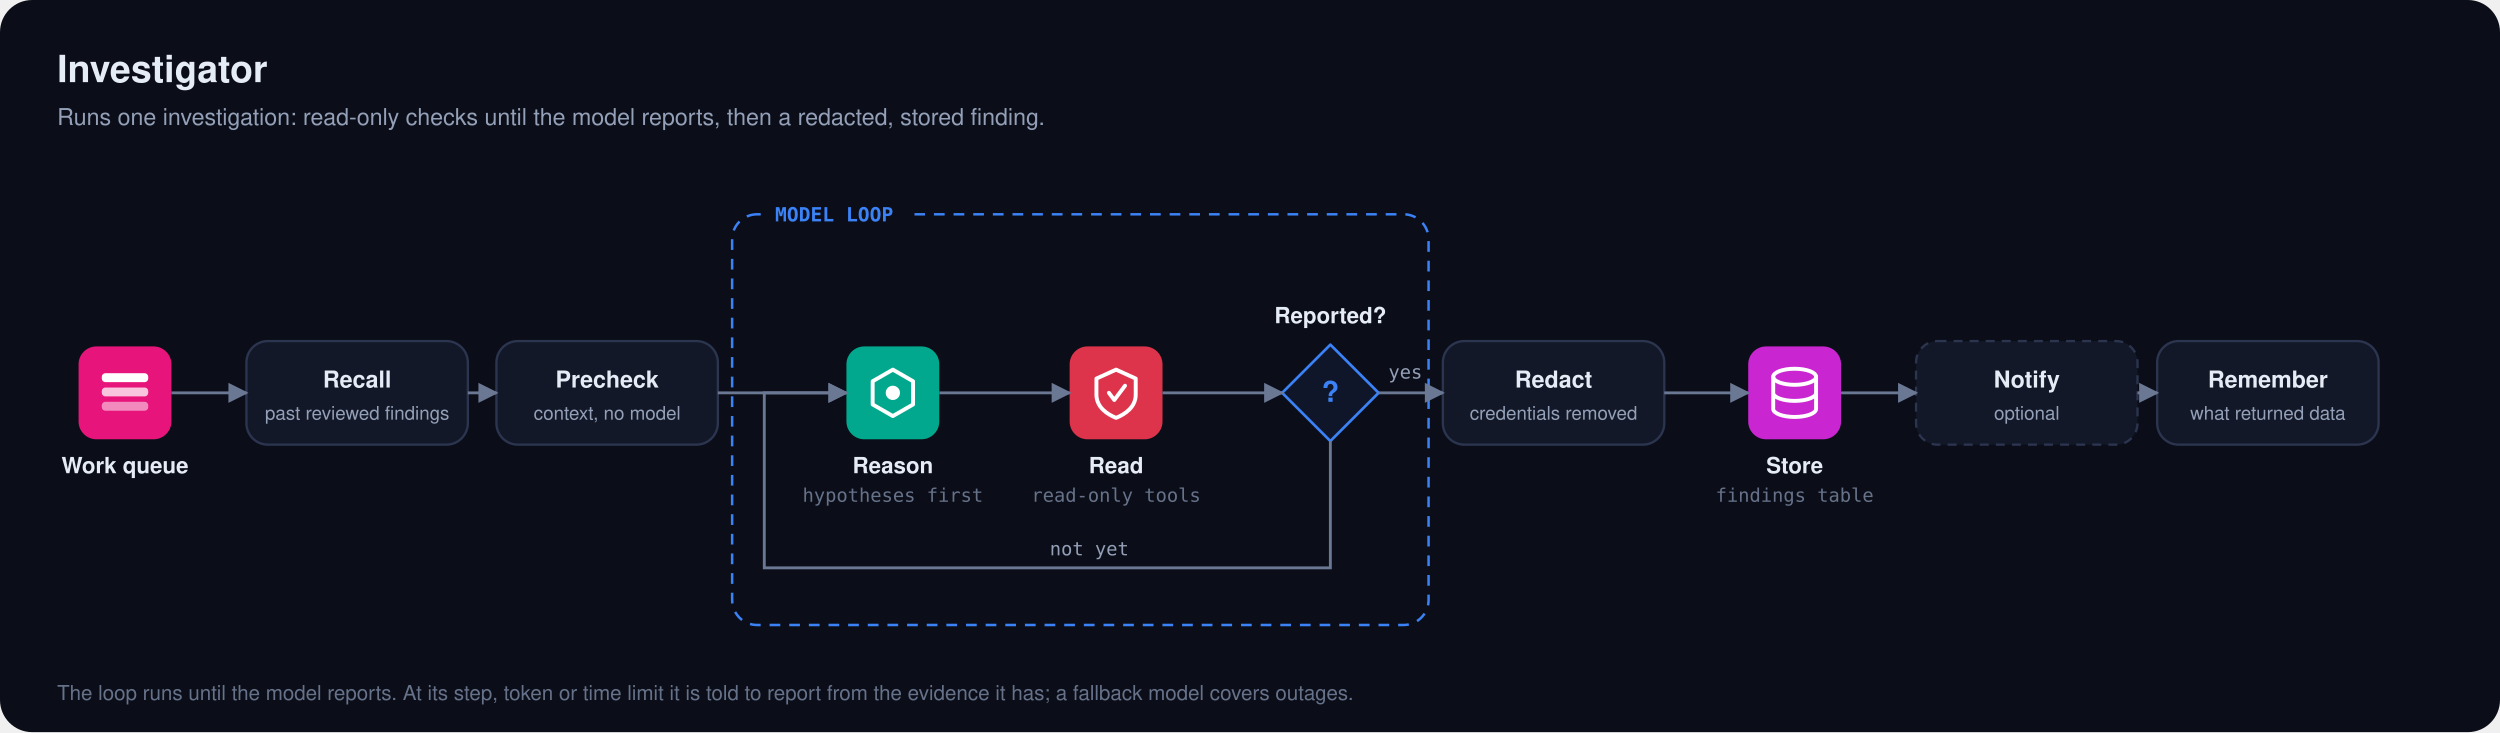
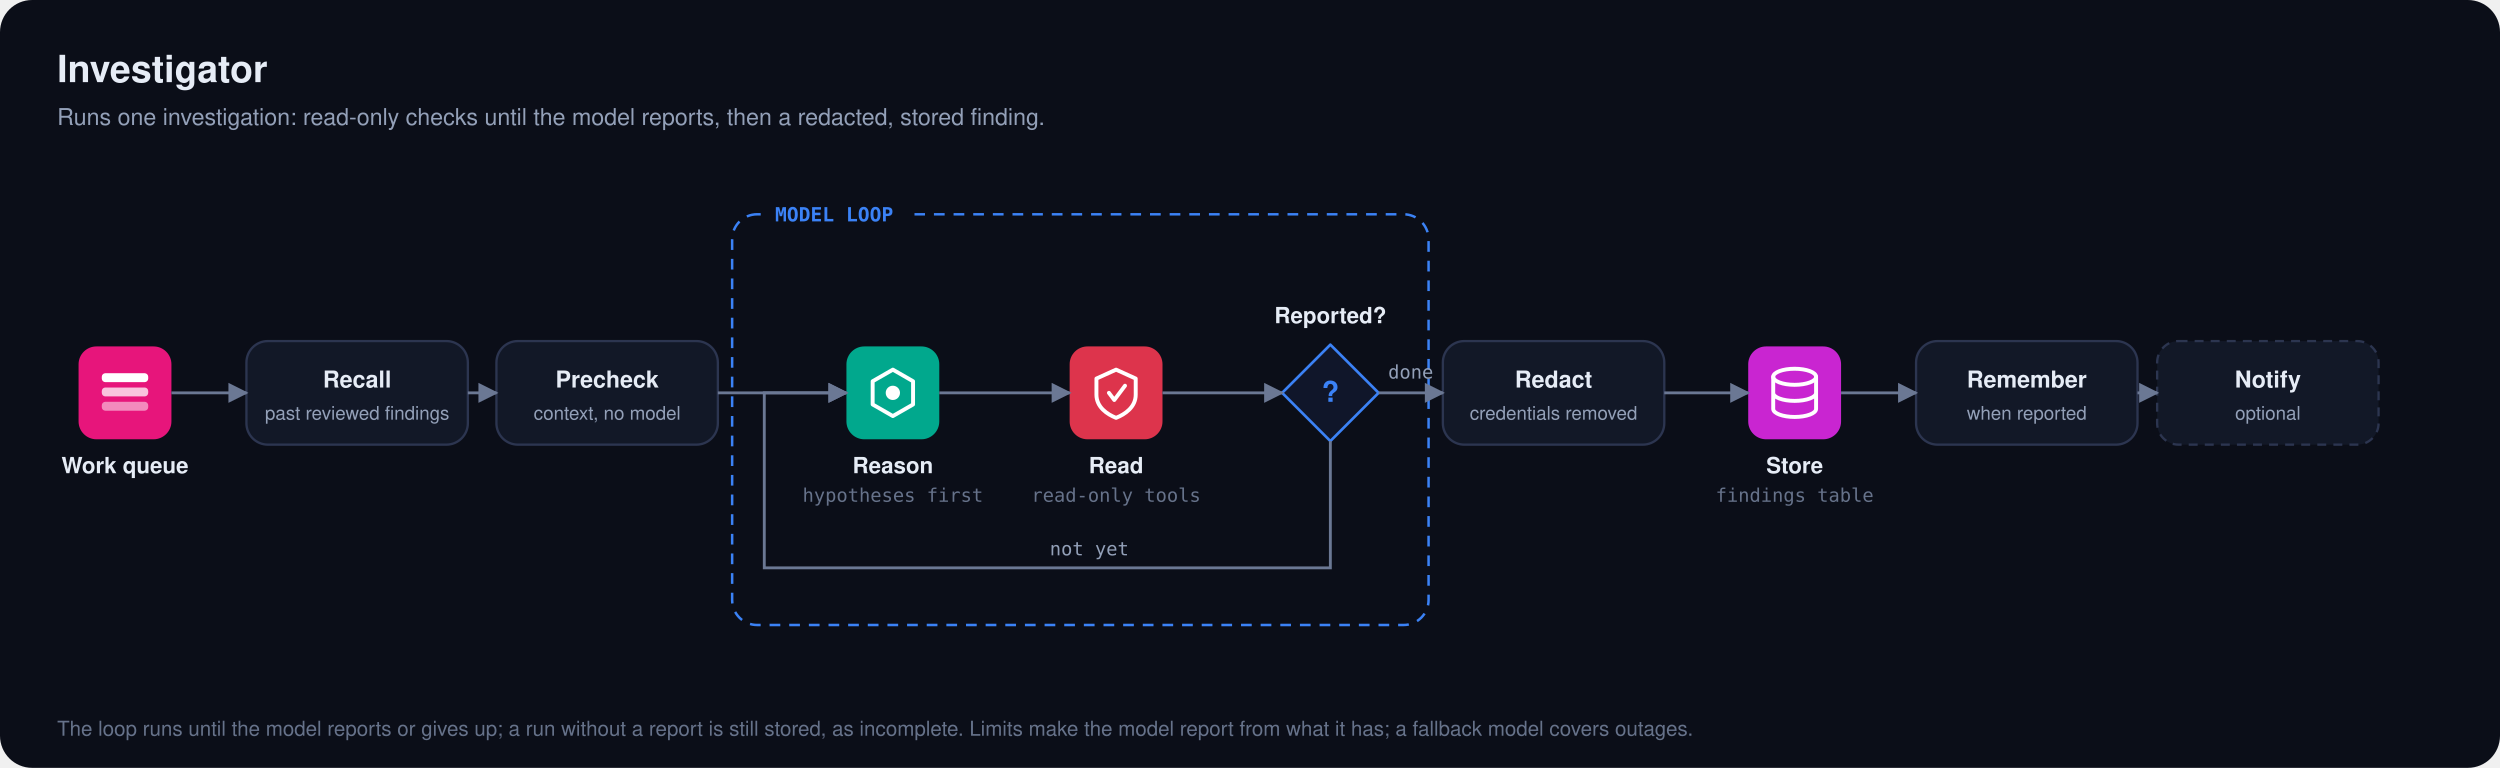
- <svg xmlns="http://www.w3.org/2000/svg" width="1400" height="410" viewBox="0 0 1400 410" role="img" aria-label="Investigator">
+ <svg xmlns="http://www.w3.org/2000/svg" width="1400" height="430" viewBox="0 0 1400 430" role="img" aria-label="Investigator">
  <defs>
    <marker id="ah" viewBox="0 0 10 10" refX="9" refY="5" markerWidth="7" markerHeight="7" orient="auto-start-reverse">
      <path d="M0,0 L10,5 L0,10 z" fill="#6b7894" />
    </marker>
  </defs>
-   <rect width="1400" height="410" rx="18" fill="#0b0e18" />
+   <rect width="1400" height="430" rx="18" fill="#0b0e18" />
  <text x="32" y="46" font-family="ui-sans-serif, -apple-system, 'Segoe UI', Helvetica, Arial, sans-serif" font-size="21" font-weight="700" fill="#e6ecf6" text-anchor="start">Investigator</text>
  <text x="32" y="70" font-family="ui-sans-serif, -apple-system, 'Segoe UI', Helvetica, Arial, sans-serif" font-size="13" font-weight="400" fill="#93a0b8" text-anchor="start">Runs one investigation: read-only checks until the model reports, then a redacted, stored finding.</text>
  <rect x="44.0" y="194.0" width="52" height="52" rx="10" fill="#E7157B" />
  <rect x="57" y="209" width="26" height="5" rx="2" fill="#fff" opacity="1.0" />
  <rect x="57" y="217" width="26" height="5" rx="2" fill="#fff" opacity="0.75" />
  <rect x="57" y="225" width="26" height="5" rx="2" fill="#fff" opacity="0.5" />
  <text x="70" y="265.0" font-family="ui-sans-serif, -apple-system, 'Segoe UI', Helvetica, Arial, sans-serif" font-size="12.5" font-weight="650" fill="#e6ecf6" text-anchor="middle">Work queue</text>
  <rect x="138.0" y="191.0" width="124" height="58" rx="12" fill="#121827" stroke="#2c3550" stroke-width="1.3" />
  <text x="200" y="217" font-family="ui-sans-serif, -apple-system, 'Segoe UI', Helvetica, Arial, sans-serif" font-size="13" font-weight="650" fill="#e6ecf6" text-anchor="middle">Recall</text>
  <text x="200" y="235" font-family="ui-sans-serif, -apple-system, 'Segoe UI', Helvetica, Arial, sans-serif" font-size="10.5" font-weight="400" fill="#93a0b8" text-anchor="middle">past reviewed findings</text>
  <rect x="278.0" y="191.0" width="124" height="58" rx="12" fill="#121827" stroke="#2c3550" stroke-width="1.3" />
  <text x="340" y="217" font-family="ui-sans-serif, -apple-system, 'Segoe UI', Helvetica, Arial, sans-serif" font-size="13" font-weight="650" fill="#e6ecf6" text-anchor="middle">Precheck</text>
  <text x="340" y="235" font-family="ui-sans-serif, -apple-system, 'Segoe UI', Helvetica, Arial, sans-serif" font-size="10.5" font-weight="400" fill="#93a0b8" text-anchor="middle">context, no model</text>
  <path d="M96,220 L138.0,220" stroke="#6b7894" stroke-width="1.6" fill="none" marker-end="url(#ah)" />
  <path d="M262.0,220 L278.0,220" stroke="#6b7894" stroke-width="1.6" fill="none" marker-end="url(#ah)" />
  <rect x="410" y="120" width="390" height="230" rx="14" fill="none" stroke="#3b82f6" stroke-width="1.4" stroke-dasharray="6 5" />
  <rect x="426" y="111" width="86" height="18" rx="4" fill="#0b0e18" />
  <text x="434" y="124" font-family="ui-monospace, SFMono-Regular, Menlo, Consolas, monospace" font-size="11" font-weight="600" fill="#3b82f6" text-anchor="start">MODEL LOOP</text>
  <rect x="474.0" y="194.0" width="52" height="52" rx="10" fill="#01A88D" />
  <polygon points="500,207 511.31,213.5 511.31,226.5 500,233 488.69,226.5 488.69,213.5" stroke="#fff" stroke-width="2.2" fill="none" stroke-linecap="round" stroke-linejoin="round" />
  <circle cx="500" cy="220" r="4" fill="#fff" />
  <text x="500" y="265.0" font-family="ui-sans-serif, -apple-system, 'Segoe UI', Helvetica, Arial, sans-serif" font-size="12.5" font-weight="650" fill="#e6ecf6" text-anchor="middle">Reason</text>
  <text x="500" y="281.0" font-family="ui-monospace, SFMono-Regular, Menlo, Consolas, monospace" font-size="10.5" font-weight="400" fill="#66728a" text-anchor="middle">hypotheses first</text>
  <rect x="599.0" y="194.0" width="52" height="52" rx="10" fill="#DD344C" />
  <path d="M625,207 L636,212 L636,221 C636,228 630,232 625,234 C620,232 614,228 614,221 L614,212 Z" stroke="#fff" stroke-width="2.2" fill="none" stroke-linecap="round" stroke-linejoin="round" />
  <path d="M621,220 L624,224 L630,216" stroke="#fff" stroke-width="2.2" fill="none" stroke-linecap="round" stroke-linejoin="round" />
  <text x="625" y="265.0" font-family="ui-sans-serif, -apple-system, 'Segoe UI', Helvetica, Arial, sans-serif" font-size="12.5" font-weight="650" fill="#e6ecf6" text-anchor="middle">Read</text>
  <text x="625" y="281.0" font-family="ui-monospace, SFMono-Regular, Menlo, Consolas, monospace" font-size="10.5" font-weight="400" fill="#66728a" text-anchor="middle">read-only tools</text>
  <polygon points="745,193 772,220 745,247 718,220" fill="#10162a" stroke="#3b82f6" stroke-width="1.5" stroke-linejoin="round" />
  <text x="745" y="225" font-family="ui-sans-serif, -apple-system, 'Segoe UI', Helvetica, Arial, sans-serif" font-size="16" font-weight="700" fill="#3b82f6" text-anchor="middle">?</text>
  <text x="745" y="181" font-family="ui-sans-serif, -apple-system, 'Segoe UI', Helvetica, Arial, sans-serif" font-size="12.5" font-weight="650" fill="#e6ecf6" text-anchor="middle">Reported?</text>
  <path d="M402.0,220 L474,220" stroke="#6b7894" stroke-width="1.6" fill="none" marker-end="url(#ah)" />
  <path d="M526,220 L599,220" stroke="#6b7894" stroke-width="1.6" fill="none" marker-end="url(#ah)" />
  <path d="M651,220 L718,220" stroke="#6b7894" stroke-width="1.6" fill="none" marker-end="url(#ah)" />
  <path d="M745,247 L745,318 L428,318 L428,220 L474,220" stroke="#6b7894" stroke-width="1.6" fill="none" marker-end="url(#ah)" />
  <text x="610" y="311" font-family="ui-monospace, SFMono-Regular, Menlo, Consolas, monospace" font-size="10.5" font-weight="400" fill="#93a0b8" text-anchor="middle">not yet</text>
  <rect x="808.0" y="191.0" width="124" height="58" rx="12" fill="#121827" stroke="#2c3550" stroke-width="1.3" />
  <text x="870" y="217" font-family="ui-sans-serif, -apple-system, 'Segoe UI', Helvetica, Arial, sans-serif" font-size="13" font-weight="650" fill="#e6ecf6" text-anchor="middle">Redact</text>
  <text x="870" y="235" font-family="ui-sans-serif, -apple-system, 'Segoe UI', Helvetica, Arial, sans-serif" font-size="10.5" font-weight="400" fill="#93a0b8" text-anchor="middle">credentials removed</text>
  <rect x="979.0" y="194.0" width="52" height="52" rx="10" fill="#C925D1" />
  <ellipse cx="1005" cy="211" rx="12" ry="4.5" stroke="#fff" stroke-width="2.2" fill="none" stroke-linecap="round" stroke-linejoin="round" />
  <path d="M993,211 L993,229 A12,4.5 0 0 0 1017,229 L1017,211 M993,220 A12,4.5 0 0 0 1017,220" stroke="#fff" stroke-width="2.2" fill="none" stroke-linecap="round" stroke-linejoin="round" />
  <text x="1005" y="265.0" font-family="ui-sans-serif, -apple-system, 'Segoe UI', Helvetica, Arial, sans-serif" font-size="12.5" font-weight="650" fill="#e6ecf6" text-anchor="middle">Store</text>
  <text x="1005" y="281.0" font-family="ui-monospace, SFMono-Regular, Menlo, Consolas, monospace" font-size="10.5" font-weight="400" fill="#66728a" text-anchor="middle">findings table</text>
-   <rect x="1073.0" y="191.0" width="124" height="58" rx="12" fill="#121827" stroke="#2c3550" stroke-width="1.3" stroke-dasharray="5 4" />
-   <text x="1135" y="217" font-family="ui-sans-serif, -apple-system, 'Segoe UI', Helvetica, Arial, sans-serif" font-size="13" font-weight="650" fill="#e6ecf6" text-anchor="middle">Notify</text>
-   <text x="1135" y="235" font-family="ui-sans-serif, -apple-system, 'Segoe UI', Helvetica, Arial, sans-serif" font-size="10.5" font-weight="400" fill="#93a0b8" text-anchor="middle">optional</text>
-   <rect x="1208.0" y="191.0" width="124" height="58" rx="12" fill="#121827" stroke="#2c3550" stroke-width="1.3" />
-   <text x="1270" y="217" font-family="ui-sans-serif, -apple-system, 'Segoe UI', Helvetica, Arial, sans-serif" font-size="13" font-weight="650" fill="#e6ecf6" text-anchor="middle">Remember</text>
-   <text x="1270" y="235" font-family="ui-sans-serif, -apple-system, 'Segoe UI', Helvetica, Arial, sans-serif" font-size="10.5" font-weight="400" fill="#93a0b8" text-anchor="middle">what returned data</text>
+   <rect x="1073.0" y="191.0" width="124" height="58" rx="12" fill="#121827" stroke="#2c3550" stroke-width="1.3" />
+   <text x="1135" y="217" font-family="ui-sans-serif, -apple-system, 'Segoe UI', Helvetica, Arial, sans-serif" font-size="13" font-weight="650" fill="#e6ecf6" text-anchor="middle">Remember</text>
+   <text x="1135" y="235" font-family="ui-sans-serif, -apple-system, 'Segoe UI', Helvetica, Arial, sans-serif" font-size="10.5" font-weight="400" fill="#93a0b8" text-anchor="middle">when reported</text>
+   <rect x="1208.0" y="191.0" width="124" height="58" rx="12" fill="#121827" stroke="#2c3550" stroke-width="1.3" stroke-dasharray="5 4" />
+   <text x="1270" y="217" font-family="ui-sans-serif, -apple-system, 'Segoe UI', Helvetica, Arial, sans-serif" font-size="13" font-weight="650" fill="#e6ecf6" text-anchor="middle">Notify</text>
+   <text x="1270" y="235" font-family="ui-sans-serif, -apple-system, 'Segoe UI', Helvetica, Arial, sans-serif" font-size="10.5" font-weight="400" fill="#93a0b8" text-anchor="middle">optional</text>
  <path d="M772,220 L808.0,220" stroke="#6b7894" stroke-width="1.6" fill="none" marker-end="url(#ah)" />
-   <text x="787" y="212" font-family="ui-monospace, SFMono-Regular, Menlo, Consolas, monospace" font-size="10.5" font-weight="400" fill="#93a0b8" text-anchor="middle">yes</text>
+   <text x="790" y="212" font-family="ui-monospace, SFMono-Regular, Menlo, Consolas, monospace" font-size="10.5" font-weight="400" fill="#93a0b8" text-anchor="middle">done</text>
  <path d="M932.0,220 L979,220" stroke="#6b7894" stroke-width="1.6" fill="none" marker-end="url(#ah)" />
  <path d="M1031,220 L1073.0,220" stroke="#6b7894" stroke-width="1.6" fill="none" marker-end="url(#ah)" />
  <path d="M1197.0,220 L1208.0,220" stroke="#6b7894" stroke-width="1.6" fill="none" marker-end="url(#ah)" />
-   <text x="32" y="392" font-family="ui-sans-serif, -apple-system, 'Segoe UI', Helvetica, Arial, sans-serif" font-size="11.5" font-weight="400" fill="#66728a" text-anchor="start">The loop runs until the model reports. At its step, token or time limit it is told to report from the evidence it has; a fallback model covers outages.</text>
+   <text x="32" y="412" font-family="ui-sans-serif, -apple-system, 'Segoe UI', Helvetica, Arial, sans-serif" font-size="11.5" font-weight="400" fill="#66728a" text-anchor="start">The loop runs until the model reports or gives up; a run without a report is still stored, as incomplete. Limits make the model report from what it has; a fallback model covers outages.</text>
</svg>
